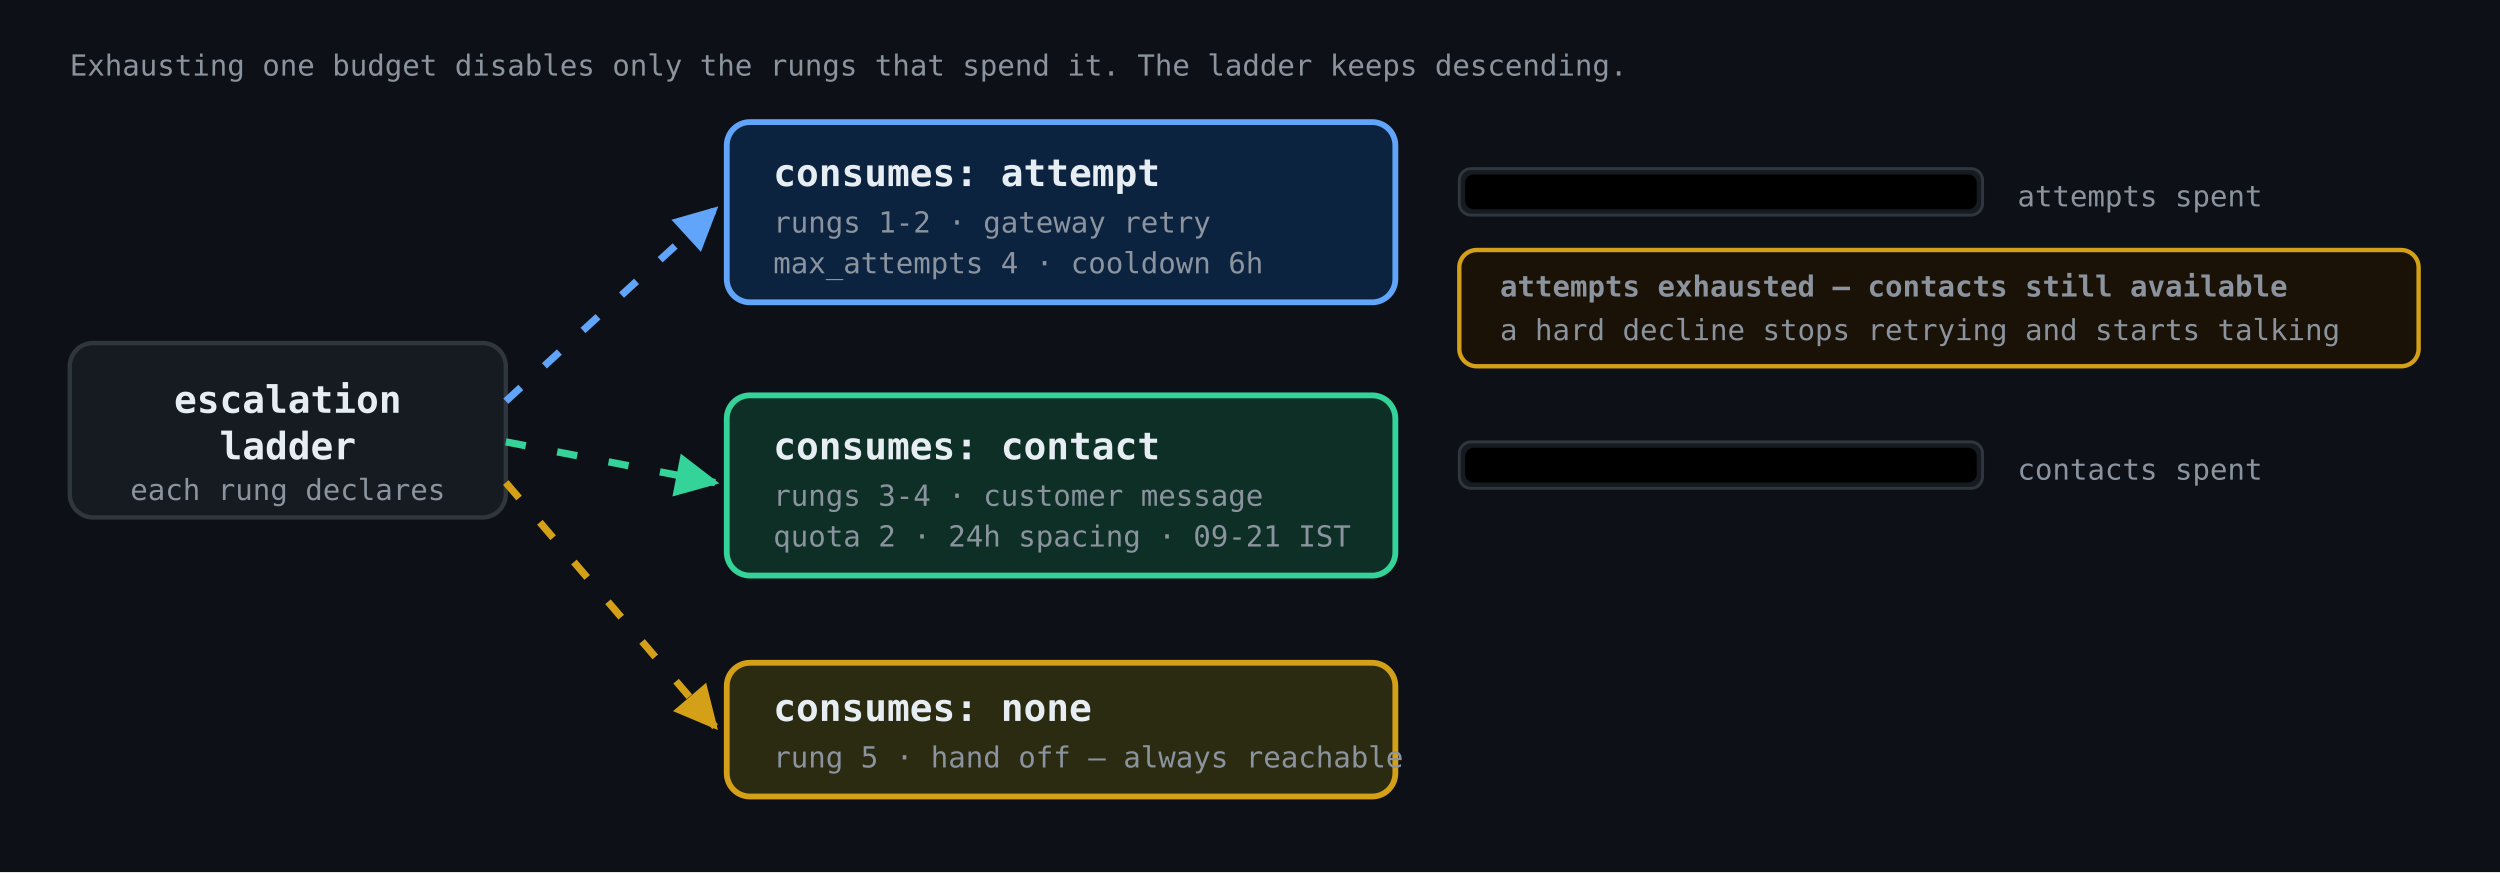
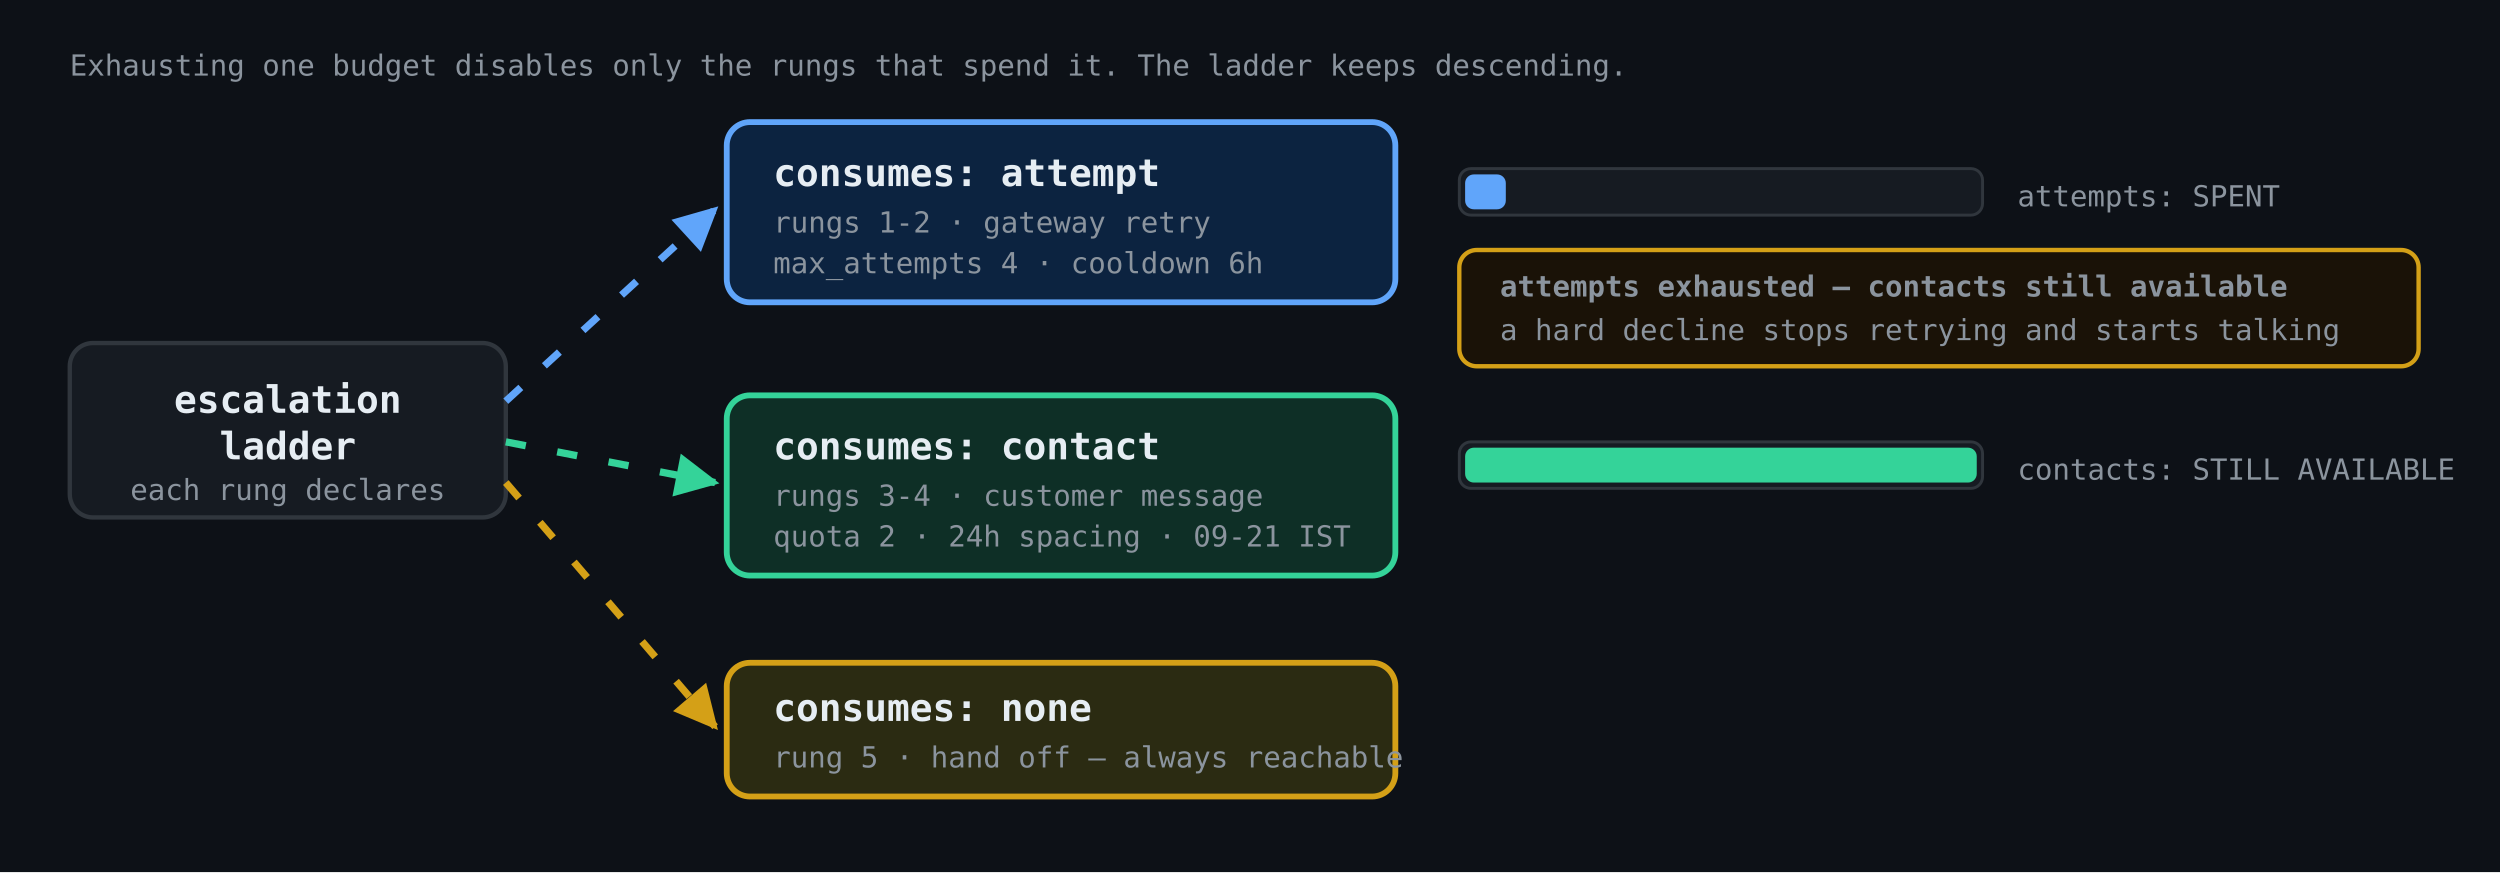
<svg xmlns="http://www.w3.org/2000/svg" viewBox="0 0 860 300" width="860" height="300" role="img" aria-label="The escalation ladder splits into two independent budgets: gateway attempts and customer contacts. Exhausting one does not exhaust the other.">
  <style>
    .bg   { fill: #0d1117; }
    .box  { fill: #161b22; stroke: #30363d; stroke-width: 1.5; rx: 8; }
    .att  { fill: #0c2340; stroke: #60a5fa; stroke-width: 2; }
    .con  { fill: #0e2f26; stroke: #34d399; stroke-width: 2; }
    .non  { fill: #2b2b12; stroke: #d4a017; stroke-width: 2; }
    .t    { font-family: ui-monospace, SFMono-Regular, Menlo, Consolas, monospace; fill: #e6edf3; }
    .lbl  { font-size: 13px; font-weight: 600; }
    .sub  { font-size: 10px; fill: #8b949e; }
    .edge { stroke: #484f58; stroke-width: 2; fill: none; marker-end: url(#b); }
    .eA   { stroke: #60a5fa; stroke-width: 2.5; fill: none; marker-end: url(#bA); }
    .eC   { stroke: #34d399; stroke-width: 2.5; fill: none; marker-end: url(#bC); }
    .eN   { stroke: #d4a017; stroke-width: 2.5; fill: none; marker-end: url(#bN); }

    .flow { stroke-dasharray: 7 11; animation: march 1.5s linear infinite; }
    @keyframes march { to { stroke-dashoffset: -18; } }

    /* the two meters drain on different clocks -- that is the whole point */
    .drainA { animation: drainA 5s ease-in-out infinite; }
    @keyframes drainA {
      0%,  8%  { width: 176px; fill: #60a5fa; }
      45%,100% { width: 0px;   fill: #60a5fa; }
    }
    .drainC { animation: drainC 5s ease-in-out infinite; }
    @keyframes drainC {
      0%, 48% { width: 176px; fill: #34d399; }
      92%,100%{ width: 0px;   fill: #34d399; }
    }
    .showA { animation: showA 5s ease-in-out infinite; }
-     @keyframes showA { 0%,40% { opacity: 0; } 50%,100% { opacity: 1; } }
+     @keyframes showA { 0%,40% { opacity: .25; } 50%,100% { opacity: 1; } }

    @media (prefers-reduced-motion: reduce) {
      .flow, .drainA, .drainC, .showA { animation: none; }
      .drainA, .drainC { width: 88px; }
      .showA { opacity: 1; }
    }
  </style>
  <defs>
    <marker id="b" viewBox="0 0 10 10" refX="9" refY="5" markerWidth="6" markerHeight="6" orient="auto-start-reverse">
      <path d="M0,0 L10,5 L0,10 z" fill="#484f58" />
    </marker>
    <marker id="bA" viewBox="0 0 10 10" refX="9" refY="5" markerWidth="6" markerHeight="6" orient="auto-start-reverse">
      <path d="M0,0 L10,5 L0,10 z" fill="#60a5fa" />
    </marker>
    <marker id="bC" viewBox="0 0 10 10" refX="9" refY="5" markerWidth="6" markerHeight="6" orient="auto-start-reverse">
      <path d="M0,0 L10,5 L0,10 z" fill="#34d399" />
    </marker>
    <marker id="bN" viewBox="0 0 10 10" refX="9" refY="5" markerWidth="6" markerHeight="6" orient="auto-start-reverse">
      <path d="M0,0 L10,5 L0,10 z" fill="#d4a017" />
    </marker>
  </defs>
  <rect class="bg" width="860" height="300" />
  <text class="t sub" x="24" y="26" font-size="11">Exhausting one budget disables only the rungs that spend it. The ladder keeps descending.</text>
  <rect class="box" x="24" y="118" width="150" height="60" />
  <text class="t lbl" x="99" y="142" text-anchor="middle">escalation</text>
  <text class="t lbl" x="99" y="158" text-anchor="middle">ladder</text>
  <text class="t sub" x="99" y="172" text-anchor="middle">each rung declares</text>
  <path class="eA flow" d="M174,138 L246,72" />
  <path class="eC flow" d="M174,152 L246,166" />
  <path class="eN flow" d="M174,166 L246,250" />
  <rect class="box att" x="250" y="42" width="230" height="62" />
  <text class="t lbl" x="266" y="64" fill="#93c5fd">consumes: attempt</text>
  <text class="t sub" x="266" y="80">rungs 1-2 · gateway retry</text>
  <text class="t sub" x="266" y="94">max_attempts 4 · cooldown 6h</text>
  <rect x="502" y="58" width="180" height="16" rx="4" fill="#161b22" stroke="#30363d" />
-   <rect class="drainA" x="504" y="60" width="176" height="12" rx="3" />
-   <text class="t sub" x="694" y="71" fill="#60a5fa">attempts spent</text>
+   <rect class="drainA" x="504" y="60" width="14" height="12" rx="3" fill="#60a5fa" />
+   <text class="t sub" x="694" y="71" fill="#60a5fa">attempts: SPENT</text>
  <rect class="box con" x="250" y="136" width="230" height="62" />
  <text class="t lbl" x="266" y="158" fill="#6ee7b7">consumes: contact</text>
  <text class="t sub" x="266" y="174">rungs 3-4 · customer message</text>
  <text class="t sub" x="266" y="188">quota 2 · 24h spacing · 09-21 IST</text>
  <rect x="502" y="152" width="180" height="16" rx="4" fill="#161b22" stroke="#30363d" />
-   <rect class="drainC" x="504" y="154" width="176" height="12" rx="3" />
-   <text class="t sub" x="694" y="165" fill="#34d399">contacts spent</text>
-   <g class="showA">
+   <rect class="drainC" x="504" y="154" width="176" height="12" rx="3" fill="#34d399" />
+   <text class="t sub" x="694" y="165" fill="#34d399">contacts: STILL AVAILABLE</text>
+   <g class="showA" opacity="1">
    <rect x="502" y="86" width="330" height="40" rx="6" fill="#1a1207" stroke="#d4a017" stroke-width="1.5" />
    <text class="t sub" x="516" y="102" fill="#fcd34d" font-weight="600">attempts exhausted — contacts still available</text>
    <text class="t sub" x="516" y="117">a hard decline stops retrying and starts talking</text>
  </g>
  <rect class="box non" x="250" y="228" width="230" height="46" />
  <text class="t lbl" x="266" y="248" fill="#fcd34d">consumes: none</text>
  <text class="t sub" x="266" y="264">rung 5 · hand off — always reachable</text>
</svg>
